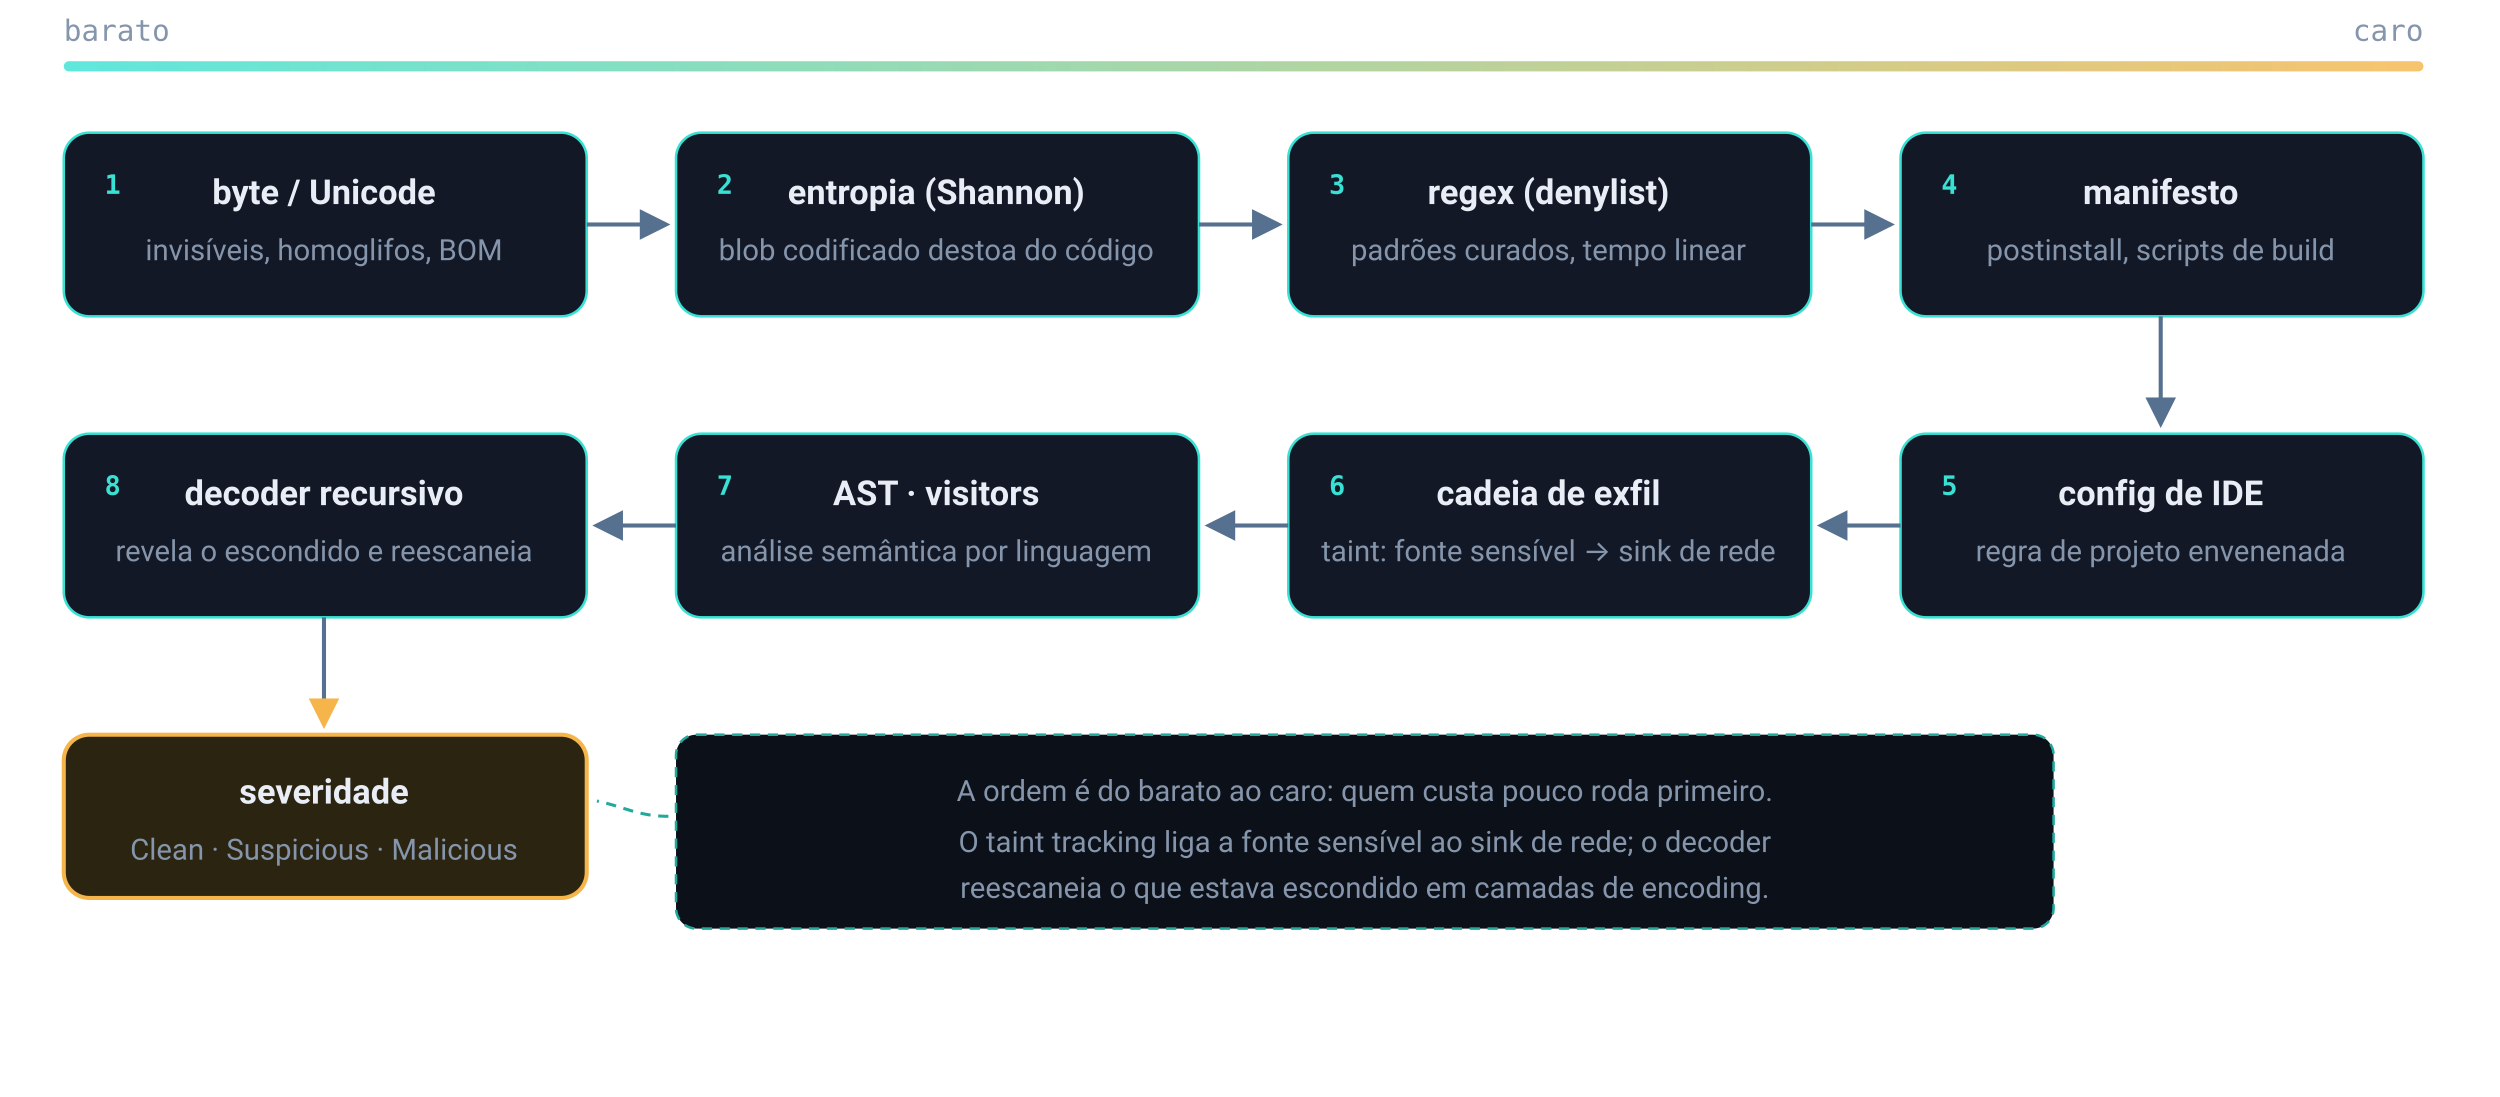
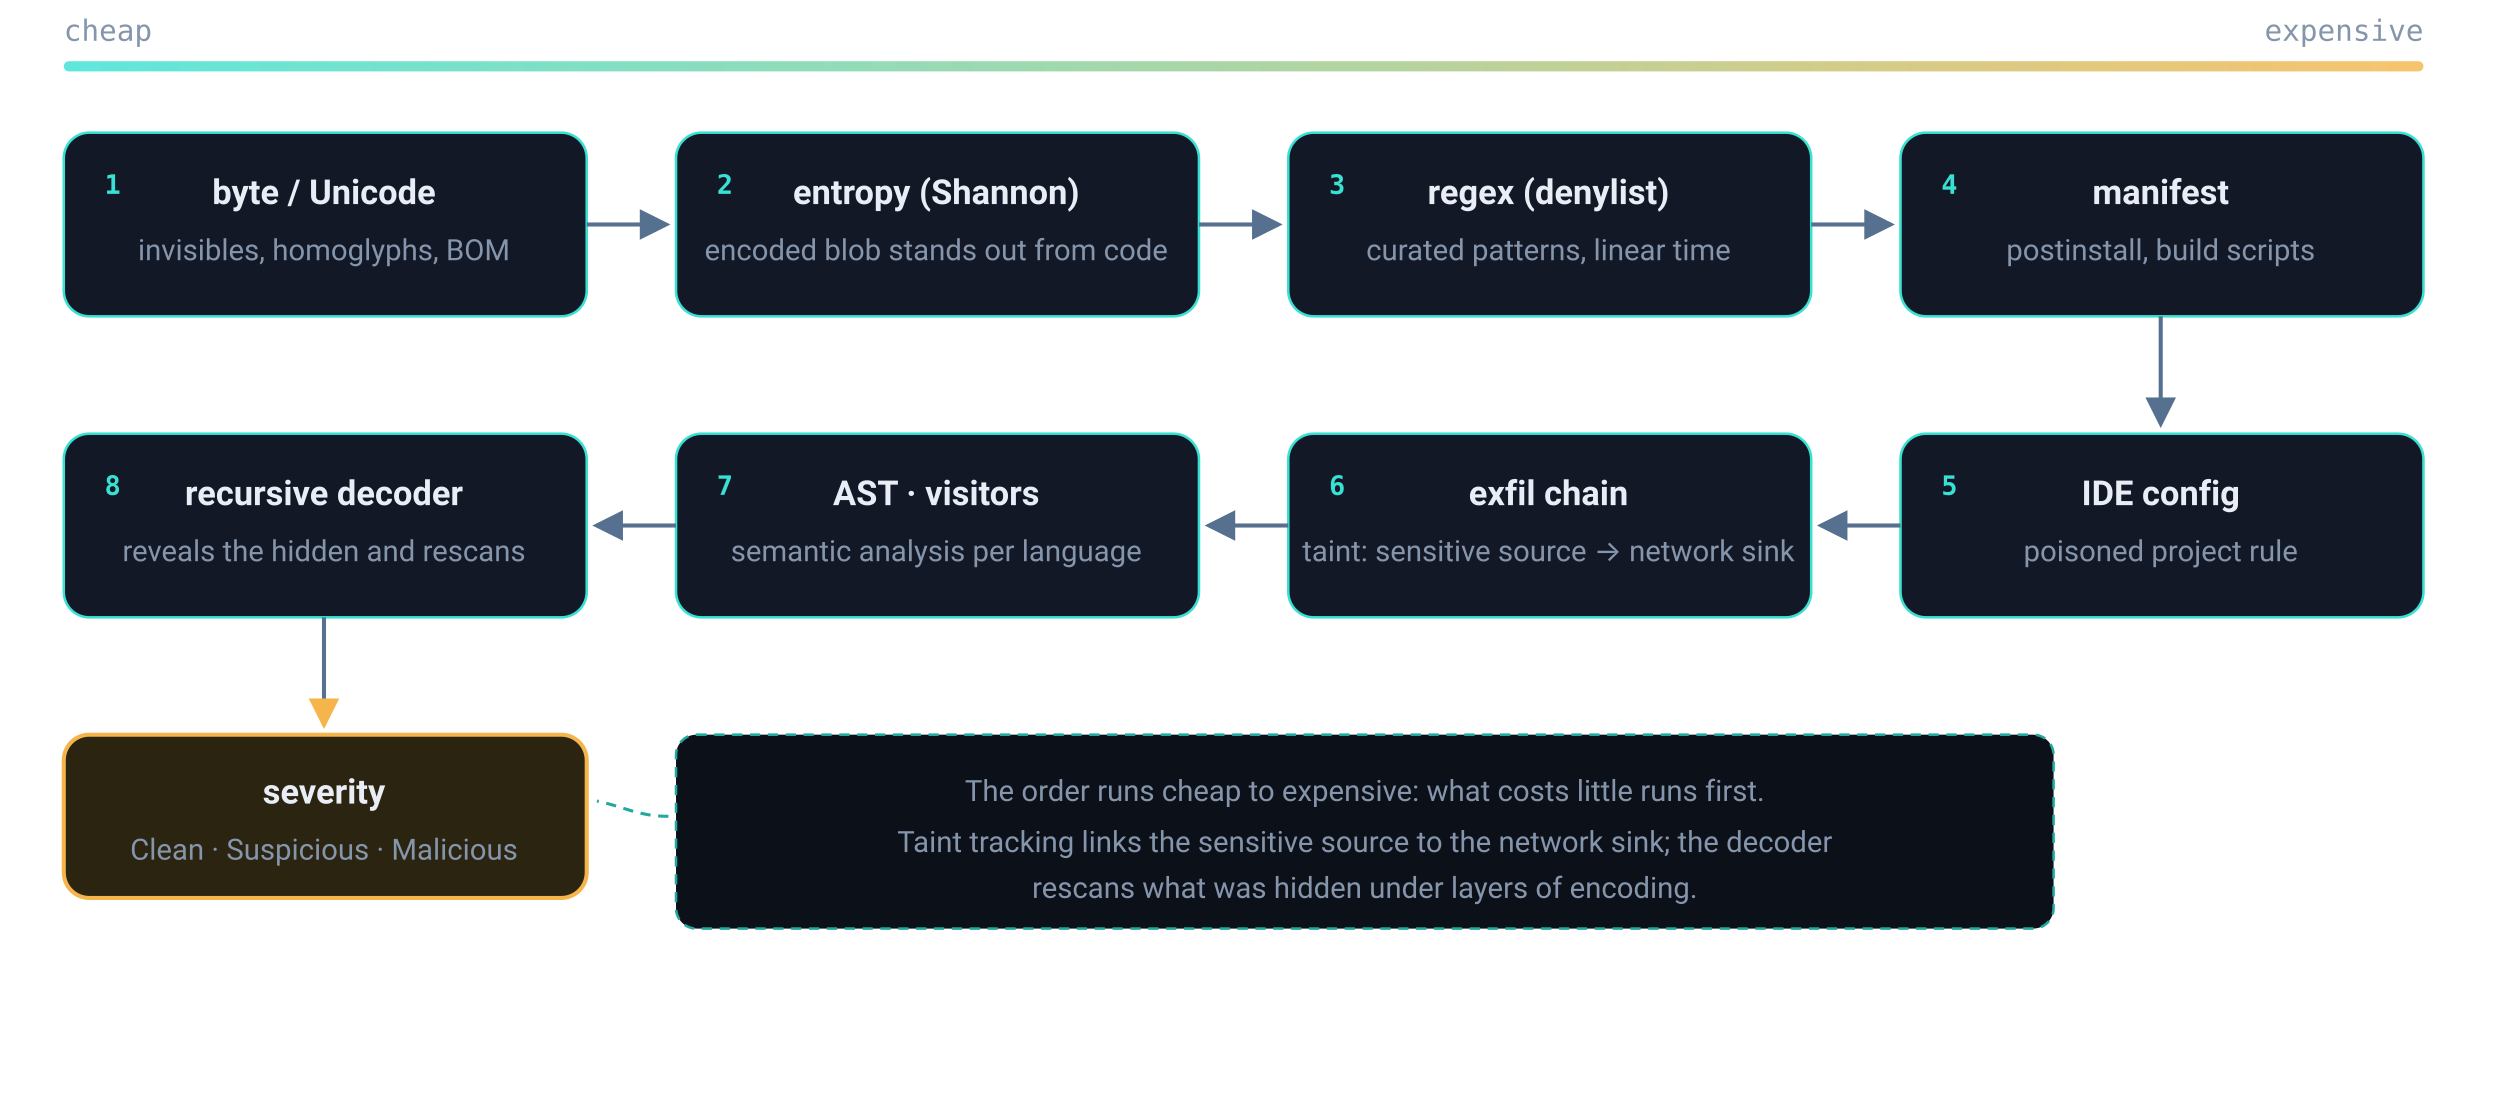
- <svg xmlns="http://www.w3.org/2000/svg" viewBox="0 0 980 430" role="img" aria-label="O conteúdo passa por um pipeline do mais barato ao mais caro: byte/Unicode, entropia, regex, manifesto, config de IDE, cadeia de exfil, AST com visitors e o decoder recursivo que revela e reescaneia; o resultado é a severidade.">
+ <svg xmlns="http://www.w3.org/2000/svg" viewBox="0 0 980 430" role="img" aria-label="Content flows through a pipeline from cheapest to most expensive: byte/Unicode, entropy, regex, manifest, IDE config, exfil chain, AST with visitors and the recursive decoder that reveals and rescans; the result is the severity.">
  <defs>
    <marker id="arr5" viewBox="0 0 10 10" refX="8.5" refY="5" markerWidth="7.5" markerHeight="7.5" orient="auto-start-reverse">
      <path d="M0 0L10 5L0 10z" fill="#56708f" />
    </marker>
    <marker id="arr5A" viewBox="0 0 10 10" refX="8.5" refY="5" markerWidth="7.5" markerHeight="7.5" orient="auto-start-reverse">
      <path d="M0 0L10 5L0 10z" fill="#f5b54a" />
    </marker>
    <linearGradient id="custo5" x1="0%" y1="0%" x2="100%" y2="0%">
      <stop offset="0%" stop-color="#38e1d3" />
      <stop offset="100%" stop-color="#f5b54a" />
    </linearGradient>
  </defs>
  <style>
    text{font-family:'Segoe UI',system-ui,-apple-system,Roboto,sans-serif}
    .t{fill:#e8edf6;font-size:13.5px;font-weight:600}
    .s{fill:#8595ab;font-size:11.5px}
    .m{font-family:'JetBrains Mono',ui-monospace,Consolas,monospace}
    .n{fill:#38e1d3;font-size:10.5px;font-weight:700}
    .edge{stroke:#56708f;stroke-width:1.6;fill:none}
  </style>
  <rect x="25" y="24" width="925" height="4" rx="2" fill="url(#custo5)" opacity=".8" />
-   <text x="25" y="16" class="s m" fill="#38e1d3">barato</text>
-   <text x="950" y="16" text-anchor="end" class="s m" fill="#f5b54a">caro</text>
+   <text x="25" y="16" class="s m" fill="#38e1d3">cheap</text>
+   <text x="950" y="16" text-anchor="end" class="s m" fill="#f5b54a">expensive</text>
  <rect x="25" y="52" width="205" height="72" rx="10" fill="#121826" stroke="#38e1d3" />
  <text x="41" y="76" class="n m">1</text>
  <text x="127" y="80" text-anchor="middle" class="t">byte / Unicode</text>
-   <text x="127" y="102" text-anchor="middle" class="s">invisíveis, homoglifos, BOM</text>
+   <text x="127" y="102" text-anchor="middle" class="s">invisibles, homoglyphs, BOM</text>
  <path class="edge" d="M230 88 H261" marker-end="url(#arr5)" />
  <rect x="265" y="52" width="205" height="72" rx="10" fill="#121826" stroke="#38e1d3" />
  <text x="281" y="76" class="n m">2</text>
-   <text x="367" y="80" text-anchor="middle" class="t">entropia (Shannon)</text>
-   <text x="367" y="102" text-anchor="middle" class="s">blob codificado destoa do código</text>
+   <text x="367" y="80" text-anchor="middle" class="t">entropy (Shannon)</text>
+   <text x="367" y="102" text-anchor="middle" class="s">encoded blob stands out from code</text>
  <path class="edge" d="M470 88 H501" marker-end="url(#arr5)" />
  <rect x="505" y="52" width="205" height="72" rx="10" fill="#121826" stroke="#38e1d3" />
  <text x="521" y="76" class="n m">3</text>
  <text x="607" y="80" text-anchor="middle" class="t">regex (denylist)</text>
-   <text x="607" y="102" text-anchor="middle" class="s">padrões curados, tempo linear</text>
+   <text x="607" y="102" text-anchor="middle" class="s">curated patterns, linear time</text>
  <path class="edge" d="M710 88 H741" marker-end="url(#arr5)" />
  <rect x="745" y="52" width="205" height="72" rx="10" fill="#121826" stroke="#38e1d3" />
  <text x="761" y="76" class="n m">4</text>
-   <text x="847" y="80" text-anchor="middle" class="t">manifesto</text>
-   <text x="847" y="102" text-anchor="middle" class="s">postinstall, scripts de build</text>
+   <text x="847" y="80" text-anchor="middle" class="t">manifest</text>
+   <text x="847" y="102" text-anchor="middle" class="s">postinstall, build scripts</text>
  <path class="edge" d="M847 124 V166" marker-end="url(#arr5)" />
  <rect x="745" y="170" width="205" height="72" rx="10" fill="#121826" stroke="#38e1d3" />
  <text x="761" y="194" class="n m">5</text>
-   <text x="847" y="198" text-anchor="middle" class="t">config de IDE</text>
-   <text x="847" y="220" text-anchor="middle" class="s">regra de projeto envenenada</text>
+   <text x="847" y="198" text-anchor="middle" class="t">IDE config</text>
+   <text x="847" y="220" text-anchor="middle" class="s">poisoned project rule</text>
  <path class="edge" d="M745 206 H714" marker-end="url(#arr5)" />
  <rect x="505" y="170" width="205" height="72" rx="10" fill="#121826" stroke="#38e1d3" />
  <text x="521" y="194" class="n m">6</text>
-   <text x="607" y="198" text-anchor="middle" class="t">cadeia de exfil</text>
-   <text x="607" y="220" text-anchor="middle" class="s">taint: fonte sensível → sink de rede</text>
+   <text x="607" y="198" text-anchor="middle" class="t">exfil chain</text>
+   <text x="607" y="220" text-anchor="middle" class="s">taint: sensitive source → network sink</text>
  <path class="edge" d="M505 206 H474" marker-end="url(#arr5)" />
  <rect x="265" y="170" width="205" height="72" rx="10" fill="#121826" stroke="#38e1d3" />
  <text x="281" y="194" class="n m">7</text>
  <text x="367" y="198" text-anchor="middle" class="t">AST · visitors</text>
-   <text x="367" y="220" text-anchor="middle" class="s">análise semântica por linguagem</text>
+   <text x="367" y="220" text-anchor="middle" class="s">semantic analysis per language</text>
  <path class="edge" d="M265 206 H234" marker-end="url(#arr5)" />
  <rect x="25" y="170" width="205" height="72" rx="10" fill="#121826" stroke="#38e1d3" />
  <text x="41" y="194" class="n m">8</text>
-   <text x="127" y="198" text-anchor="middle" class="t">decoder recursivo</text>
-   <text x="127" y="220" text-anchor="middle" class="s">revela o escondido e reescaneia</text>
+   <text x="127" y="198" text-anchor="middle" class="t">recursive decoder</text>
+   <text x="127" y="220" text-anchor="middle" class="s">reveals the hidden and rescans</text>
  <path class="edge" d="M127 242 V284" stroke="#f5b54a" marker-end="url(#arr5A)" />
  <rect x="25" y="288" width="205" height="64" rx="10" fill="#2a2410" stroke="#f5b54a" stroke-width="1.6" />
-   <text x="127" y="315" text-anchor="middle" class="t" fill="#ffeccb">severidade</text>
+   <text x="127" y="315" text-anchor="middle" class="t" fill="#ffeccb">severity</text>
  <text x="127" y="337" text-anchor="middle" class="s" fill="#d9c08a">Clean · Suspicious · Malicious</text>
  <rect x="265" y="288" width="540" height="76" rx="8" fill="#0c1019" stroke="#21a99e" stroke-dasharray="4 3" />
-   <text x="535" y="314" text-anchor="middle" class="s" fill="#b8c4d6">A ordem é do barato ao caro: quem custa pouco roda primeiro.</text>
-   <text x="535" y="334" text-anchor="middle" class="s" fill="#b8c4d6">O taint tracking liga a fonte sensível ao sink de rede; o decoder</text>
-   <text x="535" y="352" text-anchor="middle" class="s" fill="#b8c4d6">reescaneia o que estava escondido em camadas de encoding.</text>
+   <text x="535" y="314" text-anchor="middle" class="s" fill="#b8c4d6">The order runs cheap to expensive: what costs little runs first.</text>
+   <text x="535" y="334" text-anchor="middle" class="s" fill="#b8c4d6">Taint tracking links the sensitive source to the network sink; the decoder</text>
+   <text x="535" y="352" text-anchor="middle" class="s" fill="#b8c4d6">rescans what was hidden under layers of encoding.</text>
  <path d="M262 320 C250 320 244 316 234 314" fill="none" stroke="#21a99e" stroke-width="1.2" stroke-dasharray="4 3" />
</svg>
